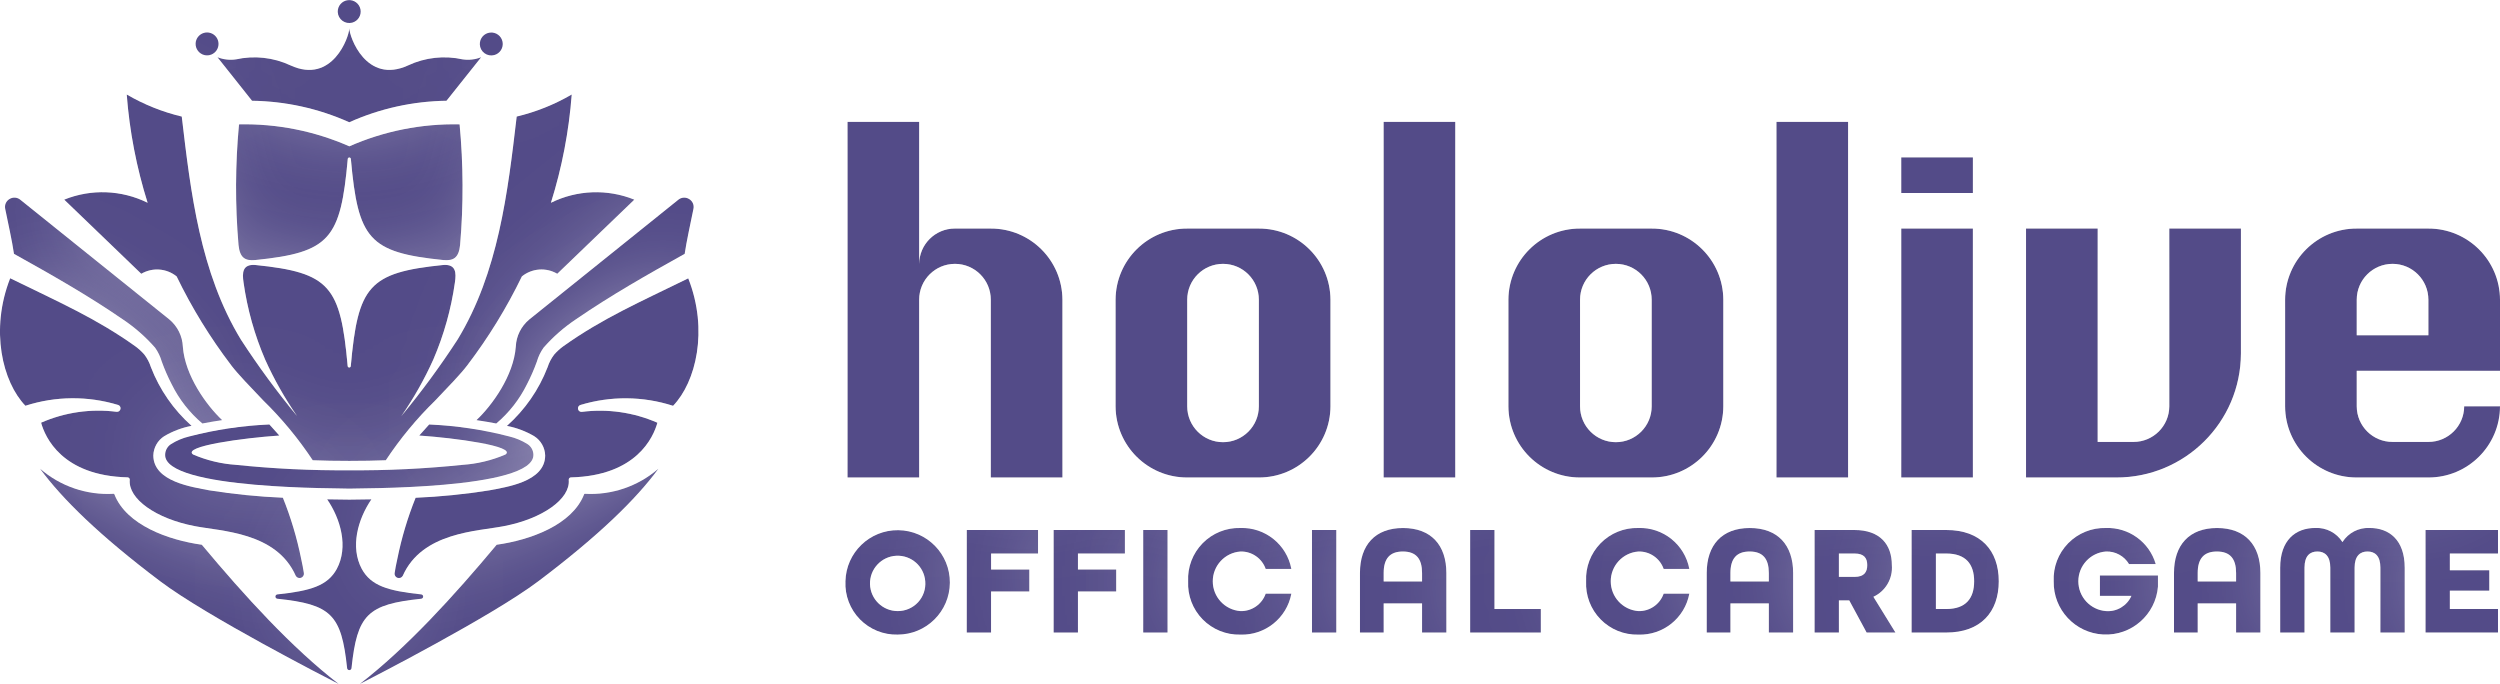
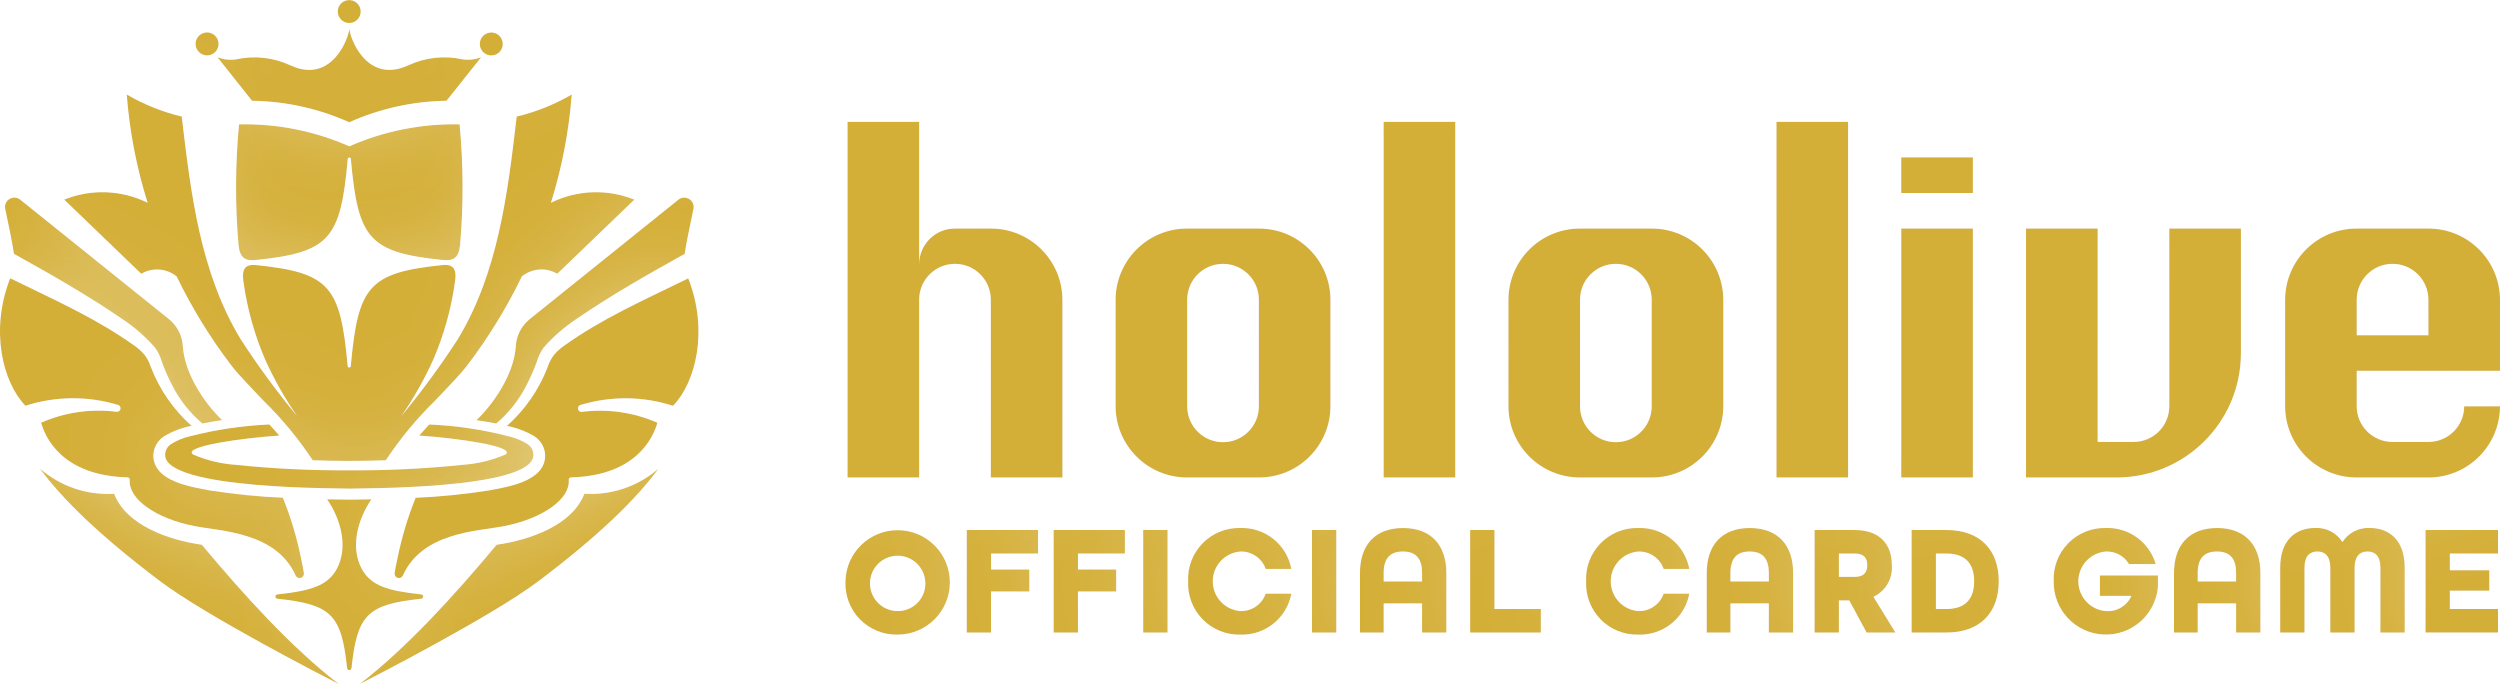
<svg xmlns="http://www.w3.org/2000/svg" width="283.54" height="77.576" viewBox="0 0 283.54 77.576">
  <defs>
    <clipPath id="clip-path">
-       <rect id="長方形_5" data-name="長方形 5" width="283.54" height="77.576" fill="#534b88" />
+       <rect id="長方形_5" data-name="長方形 5" width="283.54" height="77.576" fill="#d4af37" />
    </clipPath>
    <filter id="パス_1" x="-10.448" y="38.165" width="63.864" height="54.411" filterUnits="userSpaceOnUse">
      <feOffset input="SourceAlpha" />
      <feGaussianBlur stdDeviation="5" result="blur" />
      <feFlood flood-color="#fff" flood-opacity="0.502" />
      <feComposite operator="in" in2="blur" />
      <feComposite in="SourceGraphic" />
    </filter>
    <filter id="パス_2" x="11.771" y="-0.897" width="55.69" height="45.404" filterUnits="userSpaceOnUse">
      <feOffset input="SourceAlpha" />
      <feGaussianBlur stdDeviation="5" result="blur-2" />
      <feFlood flood-color="#fff" flood-opacity="0.502" />
      <feComposite operator="in" in2="blur-2" />
      <feComposite in="SourceGraphic" />
    </filter>
    <filter id="パス_3" x="-14.438" y="7.422" width="54.628" height="55.615" filterUnits="userSpaceOnUse">
      <feOffset input="SourceAlpha" />
      <feGaussianBlur stdDeviation="5" result="blur-3" />
      <feFlood flood-color="#fff" flood-opacity="0.502" />
      <feComposite operator="in" in2="blur-3" />
      <feComposite in="SourceGraphic" />
    </filter>
    <filter id="パス_4" x="9.661" y="-11.798" width="59.911" height="40.668" filterUnits="userSpaceOnUse">
      <feOffset input="SourceAlpha" />
      <feGaussianBlur stdDeviation="5" result="blur-4" />
      <feFlood flood-color="#fff" flood-opacity="0.502" />
      <feComposite operator="in" in2="blur-4" />
      <feComposite in="SourceGraphic" />
    </filter>
    <filter id="パス_5" x="7.185" y="-11.319" width="32.626" height="32.609" filterUnits="userSpaceOnUse">
      <feOffset input="SourceAlpha" />
      <feGaussianBlur stdDeviation="5" result="blur-5" />
      <feFlood flood-color="#fff" flood-opacity="0.502" />
      <feComposite operator="in" in2="blur-5" />
      <feComposite in="SourceGraphic" />
    </filter>
    <filter id="パス_6" x="-7.712" y="-4.275" width="94.656" height="71.554" filterUnits="userSpaceOnUse">
      <feOffset input="SourceAlpha" />
      <feGaussianBlur stdDeviation="5" result="blur-6" />
      <feFlood flood-color="#fff" flood-opacity="0.502" />
      <feComposite operator="in" in2="blur-6" />
      <feComposite in="SourceGraphic" />
    </filter>
    <filter id="パス_7" x="-15" y="16.568" width="64.472" height="63.997" filterUnits="userSpaceOnUse">
      <feOffset input="SourceAlpha" />
      <feGaussianBlur stdDeviation="5" result="blur-7" />
      <feFlood flood-color="#fff" flood-opacity="0.502" />
      <feComposite operator="in" in2="blur-7" />
      <feComposite in="SourceGraphic" />
    </filter>
    <filter id="パス_8" x="3.733" y="33.148" width="71.765" height="37.272" filterUnits="userSpaceOnUse">
      <feOffset input="SourceAlpha" />
      <feGaussianBlur stdDeviation="5" result="blur-8" />
      <feFlood flood-color="#fff" flood-opacity="0.502" />
      <feComposite operator="in" in2="blur-8" />
      <feComposite in="SourceGraphic" />
    </filter>
    <filter id="パス_9" x="25.816" y="38.165" width="63.864" height="54.411" filterUnits="userSpaceOnUse">
      <feOffset input="SourceAlpha" />
      <feGaussianBlur stdDeviation="5" result="blur-9" />
      <feFlood flood-color="#fff" flood-opacity="0.502" />
      <feComposite operator="in" in2="blur-9" />
      <feComposite in="SourceGraphic" />
    </filter>
    <filter id="パス_10" x="39.041" y="7.421" width="54.628" height="55.615" filterUnits="userSpaceOnUse">
      <feOffset input="SourceAlpha" />
      <feGaussianBlur stdDeviation="5" result="blur-10" />
      <feFlood flood-color="#fff" flood-opacity="0.502" />
      <feComposite operator="in" in2="blur-10" />
      <feComposite in="SourceGraphic" />
    </filter>
    <filter id="パス_11" x="16.233" y="41.637" width="46.766" height="49.344" filterUnits="userSpaceOnUse">
      <feOffset input="SourceAlpha" />
      <feGaussianBlur stdDeviation="5" result="blur-11" />
      <feFlood flood-color="#fff" flood-opacity="0.502" />
      <feComposite operator="in" in2="blur-11" />
      <feComposite in="SourceGraphic" />
    </filter>
    <filter id="パス_12" x="39.421" y="-11.319" width="32.626" height="32.609" filterUnits="userSpaceOnUse">
      <feOffset input="SourceAlpha" />
      <feGaussianBlur stdDeviation="5" result="blur-12" />
      <feFlood flood-color="#fff" flood-opacity="0.502" />
      <feComposite operator="in" in2="blur-12" />
      <feComposite in="SourceGraphic" />
    </filter>
    <filter id="パス_13" x="29.76" y="16.568" width="64.471" height="63.997" filterUnits="userSpaceOnUse">
      <feOffset input="SourceAlpha" />
      <feGaussianBlur stdDeviation="5" result="blur-13" />
      <feFlood flood-color="#fff" flood-opacity="0.502" />
      <feComposite operator="in" in2="blur-13" />
      <feComposite in="SourceGraphic" />
    </filter>
    <filter id="パス_14" x="23.303" y="-15" width="32.626" height="32.609" filterUnits="userSpaceOnUse">
      <feOffset input="SourceAlpha" />
      <feGaussianBlur stdDeviation="5" result="blur-14" />
      <feFlood flood-color="#fff" flood-opacity="0.502" />
      <feComposite operator="in" in2="blur-14" />
      <feComposite in="SourceGraphic" />
    </filter>
    <filter id="パス_15" x="80.891" y="44.881" width="41.84" height="42.09" filterUnits="userSpaceOnUse">
      <feOffset input="SourceAlpha" />
      <feGaussianBlur stdDeviation="5" result="blur-15" />
      <feFlood flood-color="#fff" flood-opacity="0.502" />
      <feComposite operator="in" in2="blur-15" />
      <feComposite in="SourceGraphic" />
    </filter>
    <filter id="パス_16" x="94.65" y="45.112" width="38.081" height="41.628" filterUnits="userSpaceOnUse">
      <feOffset input="SourceAlpha" />
      <feGaussianBlur stdDeviation="5" result="blur-16" />
      <feFlood flood-color="#fff" flood-opacity="0.502" />
      <feComposite operator="in" in2="blur-16" />
      <feComposite in="SourceGraphic" />
    </filter>
    <filter id="パス_17" x="104.497" y="45.112" width="38.081" height="41.628" filterUnits="userSpaceOnUse">
      <feOffset input="SourceAlpha" />
      <feGaussianBlur stdDeviation="5" result="blur-17" />
      <feFlood flood-color="#fff" flood-opacity="0.502" />
      <feComposite operator="in" in2="blur-17" />
      <feComposite in="SourceGraphic" />
    </filter>
    <filter id="長方形_3" x="114.659" y="45.112" width="32.756" height="41.628" filterUnits="userSpaceOnUse">
      <feOffset input="SourceAlpha" />
      <feGaussianBlur stdDeviation="5" result="blur-18" />
      <feFlood flood-color="#fff" flood-opacity="0.502" />
      <feComposite operator="in" in2="blur-18" />
      <feComposite in="SourceGraphic" />
    </filter>
    <filter id="パス_18" x="119.757" y="44.881" width="41.704" height="42.09" filterUnits="userSpaceOnUse">
      <feOffset input="SourceAlpha" />
      <feGaussianBlur stdDeviation="5" result="blur-19" />
      <feFlood flood-color="#fff" flood-opacity="0.502" />
      <feComposite operator="in" in2="blur-19" />
      <feComposite in="SourceGraphic" />
    </filter>
    <filter id="長方形_4" x="133.797" y="45.112" width="32.756" height="41.628" filterUnits="userSpaceOnUse">
      <feOffset input="SourceAlpha" />
      <feGaussianBlur stdDeviation="5" result="blur-20" />
      <feFlood flood-color="#fff" flood-opacity="0.502" />
      <feComposite operator="in" in2="blur-20" />
      <feComposite in="SourceGraphic" />
    </filter>
    <filter id="パス_19" x="139.241" y="44.881" width="39.799" height="41.858" filterUnits="userSpaceOnUse">
      <feOffset input="SourceAlpha" />
      <feGaussianBlur stdDeviation="5" result="blur-21" />
      <feFlood flood-color="#fff" flood-opacity="0.502" />
      <feComposite operator="in" in2="blur-21" />
      <feComposite in="SourceGraphic" />
    </filter>
    <filter id="パス_20" x="151.745" y="45.112" width="38.013" height="41.628" filterUnits="userSpaceOnUse">
      <feOffset input="SourceAlpha" />
      <feGaussianBlur stdDeviation="5" result="blur-22" />
      <feFlood flood-color="#fff" flood-opacity="0.502" />
      <feComposite operator="in" in2="blur-22" />
      <feComposite in="SourceGraphic" />
    </filter>
    <filter id="パス_21" x="164.894" y="44.881" width="41.704" height="42.09" filterUnits="userSpaceOnUse">
      <feOffset input="SourceAlpha" />
      <feGaussianBlur stdDeviation="5" result="blur-23" />
      <feFlood flood-color="#fff" flood-opacity="0.502" />
      <feComposite operator="in" in2="blur-23" />
      <feComposite in="SourceGraphic" />
    </filter>
    <filter id="パス_22" x="178.572" y="44.881" width="39.8" height="41.858" filterUnits="userSpaceOnUse">
      <feOffset input="SourceAlpha" />
      <feGaussianBlur stdDeviation="5" result="blur-24" />
      <feFlood flood-color="#fff" flood-opacity="0.502" />
      <feComposite operator="in" in2="blur-24" />
      <feComposite in="SourceGraphic" />
    </filter>
    <filter id="パス_23" x="190.803" y="45.112" width="39.17" height="41.628" filterUnits="userSpaceOnUse">
      <feOffset input="SourceAlpha" />
      <feGaussianBlur stdDeviation="5" result="blur-25" />
      <feFlood flood-color="#fff" flood-opacity="0.502" />
      <feComposite operator="in" in2="blur-25" />
      <feComposite in="SourceGraphic" />
    </filter>
    <filter id="パス_24" x="201.81" y="45.112" width="39.884" height="41.628" filterUnits="userSpaceOnUse">
      <feOffset input="SourceAlpha" />
      <feGaussianBlur stdDeviation="5" result="blur-26" />
      <feFlood flood-color="#fff" flood-opacity="0.502" />
      <feComposite operator="in" in2="blur-26" />
      <feComposite in="SourceGraphic" />
    </filter>
    <filter id="パス_25" x="217.92" y="44.881" width="41.823" height="42.09" filterUnits="userSpaceOnUse">
      <feOffset input="SourceAlpha" />
      <feGaussianBlur stdDeviation="5" result="blur-27" />
      <feFlood flood-color="#fff" flood-opacity="0.502" />
      <feComposite operator="in" in2="blur-27" />
      <feComposite in="SourceGraphic" />
    </filter>
    <filter id="パス_26" x="231.563" y="44.881" width="39.799" height="41.858" filterUnits="userSpaceOnUse">
      <feOffset input="SourceAlpha" />
      <feGaussianBlur stdDeviation="5" result="blur-28" />
      <feFlood flood-color="#fff" flood-opacity="0.502" />
      <feComposite operator="in" in2="blur-28" />
      <feComposite in="SourceGraphic" />
    </filter>
    <filter id="パス_27" x="243.607" y="44.881" width="44.12" height="41.859" filterUnits="userSpaceOnUse">
      <feOffset input="SourceAlpha" />
      <feGaussianBlur stdDeviation="5" result="blur-29" />
      <feFlood flood-color="#fff" flood-opacity="0.502" />
      <feComposite operator="in" in2="blur-29" />
      <feComposite in="SourceGraphic" />
    </filter>
    <filter id="パス_28" x="260.092" y="45.112" width="38.217" height="41.628" filterUnits="userSpaceOnUse">
      <feOffset input="SourceAlpha" />
      <feGaussianBlur stdDeviation="5" result="blur-30" />
      <feFlood flood-color="#fff" flood-opacity="0.502" />
      <feComposite operator="in" in2="blur-30" />
      <feComposite in="SourceGraphic" />
    </filter>
    <filter id="パス_29" x="81.122" y="-1.177" width="217.418" height="70.332" filterUnits="userSpaceOnUse">
      <feOffset input="SourceAlpha" />
      <feGaussianBlur stdDeviation="5" result="blur-31" />
      <feFlood flood-color="#fff" flood-opacity="0.502" />
      <feComposite operator="in" in2="blur-31" />
      <feComposite in="SourceGraphic" />
    </filter>
  </defs>
  <g id="ロゴ" transform="translate(-22 -10.24)">
    <g id="グループ_1" data-name="グループ 1" transform="translate(22 10.24)" clip-path="url(#clip-path)">
      <g transform="matrix(1, 0, 0, 1, 0, 0)" filter="url(#パス_1)">
-         <path id="パス_1-2" data-name="パス 1" d="M27.3,114.013c-3.824-.532-8.565-2.248-9.919-5.72a.085.085,0,0,0-.076-.06,11.7,11.7,0,0,1-8.35-2.842c2.53,3.444,6.741,7.574,13.638,12.775,5.256,3.964,18.86,10.939,20.226,11.635C37.514,125.71,32.13,119.8,27.3,114.013" transform="translate(-4.41 -52.23)" fill="#534b88" />
+         <path id="パス_1-2" data-name="パス 1" d="M27.3,114.013c-3.824-.532-8.565-2.248-9.919-5.72a.085.085,0,0,0-.076-.06,11.7,11.7,0,0,1-8.35-2.842c2.53,3.444,6.741,7.574,13.638,12.775,5.256,3.964,18.86,10.939,20.226,11.635C37.514,125.71,32.13,119.8,27.3,114.013" transform="translate(-4.41 -52.23)" fill="#d4af37" />
      </g>
      <g transform="matrix(1, 0, 0, 1, 0, 0)" filter="url(#パス_2)">
-         <path id="パス_2-2" data-name="パス 2" d="M53.029,27.956a76.057,76.057,0,0,0-.056,13.681c.15,1.467.753,1.811,1.9,1.706,8.474-.859,9.671-2.395,10.49-11.467a.175.175,0,0,1,.349,0c.818,9.073,2.015,10.609,10.489,11.467,1.145.1,1.748-.239,1.9-1.706a76.01,76.01,0,0,0-.056-13.681,29.441,29.441,0,0,0-12.506,2.488,29.44,29.44,0,0,0-12.506-2.488" transform="translate(-25.92 -13.85)" fill="#534b88" />
+         <path id="パス_2-2" data-name="パス 2" d="M53.029,27.956a76.057,76.057,0,0,0-.056,13.681c.15,1.467.753,1.811,1.9,1.706,8.474-.859,9.671-2.395,10.49-11.467a.175.175,0,0,1,.349,0c.818,9.073,2.015,10.609,10.489,11.467,1.145.1,1.748-.239,1.9-1.706a76.01,76.01,0,0,0-.056-13.681,29.441,29.441,0,0,0-12.506,2.488,29.44,29.44,0,0,0-12.506-2.488" transform="translate(-25.92 -13.85)" fill="#d4af37" />
      </g>
      <g transform="matrix(1, 0, 0, 1, 0, 0)" filter="url(#パス_3)">
-         <path id="パス_3-2" data-name="パス 3" d="M2.124,50.818c4.3,2.4,8.335,4.684,12.349,7.437a18.608,18.608,0,0,1,3.658,3.21,5.206,5.206,0,0,1,.758,1.58,21.247,21.247,0,0,0,1.125,2.569,13.774,13.774,0,0,0,3.479,4.446c.686-.137,1.513-.274,2.242-.381-1.771-1.664-4.212-5.032-4.458-8.323a4.255,4.255,0,0,0-1.538-3.1L2.847,44.687A1.052,1.052,0,0,0,1.623,44.6a1.036,1.036,0,0,0-.492,1.116c.329,1.607.8,3.729.994,5.1" transform="translate(-0.54 -22.03)" fill="#534b88" />
+         <path id="パス_3-2" data-name="パス 3" d="M2.124,50.818c4.3,2.4,8.335,4.684,12.349,7.437a18.608,18.608,0,0,1,3.658,3.21,5.206,5.206,0,0,1,.758,1.58,21.247,21.247,0,0,0,1.125,2.569,13.774,13.774,0,0,0,3.479,4.446c.686-.137,1.513-.274,2.242-.381-1.771-1.664-4.212-5.032-4.458-8.323a4.255,4.255,0,0,0-1.538-3.1L2.847,44.687A1.052,1.052,0,0,0,1.623,44.6a1.036,1.036,0,0,0-.492,1.116c.329,1.607.8,3.729.994,5.1" transform="translate(-0.54 -22.03)" fill="#d4af37" />
      </g>
      <g transform="matrix(1, 0, 0, 1, 0, 0)" filter="url(#パス_4)">
-         <path id="パス_4-2" data-name="パス 4" d="M52.464,14.577a27.872,27.872,0,0,1,11.028,2.439,27.872,27.872,0,0,1,11.028-2.439l3.928-4.935a4.045,4.045,0,0,1-2.1.242,9.658,9.658,0,0,0-6.184.684c-4.743,2.178-6.667-3.25-6.667-4.219,0,.97-1.925,6.4-6.667,4.219a9.659,9.659,0,0,0-6.184-.684,4.044,4.044,0,0,1-2.1-.242Z" transform="translate(-23.88 -3.15)" fill="#534b88" />
+         <path id="パス_4-2" data-name="パス 4" d="M52.464,14.577a27.872,27.872,0,0,1,11.028,2.439,27.872,27.872,0,0,1,11.028-2.439l3.928-4.935a4.045,4.045,0,0,1-2.1.242,9.658,9.658,0,0,0-6.184.684c-4.743,2.178-6.667-3.25-6.667-4.219,0,.97-1.925,6.4-6.667,4.219a9.659,9.659,0,0,0-6.184-.684,4.044,4.044,0,0,1-2.1-.242Z" transform="translate(-23.88 -3.15)" fill="#d4af37" />
      </g>
      <g transform="matrix(1, 0, 0, 1, 0, 0)" filter="url(#パス_5)">
-         <path id="パス_5-2" data-name="パス 5" d="M44.654,9.864a1.3,1.3,0,1,0-.989-1.315,1.311,1.311,0,0,0,.989,1.315" transform="translate(-21.48 -3.62)" fill="#534b88" />
+         <path id="パス_5-2" data-name="パス 5" d="M44.654,9.864a1.3,1.3,0,1,0-.989-1.315,1.311,1.311,0,0,0,.989,1.315" transform="translate(-21.48 -3.62)" fill="#d4af37" />
      </g>
      <g transform="matrix(1, 0, 0, 1, 0, 0)" filter="url(#パス_6)">
-         <path id="パス_6-2" data-name="パス 6" d="M27.094,41.89a59.186,59.186,0,0,0,6.206,10.1c.766,1.008,2.158,2.435,3.613,3.965a41.532,41.532,0,0,1,5.615,6.785c2.4.1,5.888.1,8.289,0a41.5,41.5,0,0,1,5.614-6.785c1.454-1.53,2.847-2.957,3.613-3.965a59.25,59.25,0,0,0,6.206-10.1,3.534,3.534,0,0,1,4.013-.3L79,33.184a11.575,11.575,0,0,0-9.455.352A54.716,54.716,0,0,0,71.9,21.261a23.017,23.017,0,0,1-6.238,2.5c-1.019,8.652-2.086,17.707-6.712,25.3a94.36,94.36,0,0,1-6.367,8.666,40.727,40.727,0,0,0,3.624-6.412,34.2,34.2,0,0,0,2.446-8.734c.163-1.089.143-2.1-1.329-1.987-8.467.859-9.663,2.4-10.481,11.467a.176.176,0,0,1-.35,0c-.818-9.07-2.015-10.608-10.482-11.467-1.472-.112-1.491.9-1.328,1.987a34.237,34.237,0,0,0,2.445,8.734,40.727,40.727,0,0,0,3.624,6.412,94.351,94.351,0,0,1-6.366-8.666c-4.627-7.6-5.694-16.653-6.713-25.3a23.02,23.02,0,0,1-6.238-2.5A54.755,54.755,0,0,0,23.8,33.535a11.574,11.574,0,0,0-9.454-.352l8.736,8.409a3.535,3.535,0,0,1,4.014.3" transform="translate(-7.06 -10.54)" fill="#534b88" />
+         <path id="パス_6-2" data-name="パス 6" d="M27.094,41.89a59.186,59.186,0,0,0,6.206,10.1c.766,1.008,2.158,2.435,3.613,3.965a41.532,41.532,0,0,1,5.615,6.785c2.4.1,5.888.1,8.289,0a41.5,41.5,0,0,1,5.614-6.785c1.454-1.53,2.847-2.957,3.613-3.965a59.25,59.25,0,0,0,6.206-10.1,3.534,3.534,0,0,1,4.013-.3L79,33.184a11.575,11.575,0,0,0-9.455.352A54.716,54.716,0,0,0,71.9,21.261a23.017,23.017,0,0,1-6.238,2.5c-1.019,8.652-2.086,17.707-6.712,25.3a94.36,94.36,0,0,1-6.367,8.666,40.727,40.727,0,0,0,3.624-6.412,34.2,34.2,0,0,0,2.446-8.734c.163-1.089.143-2.1-1.329-1.987-8.467.859-9.663,2.4-10.481,11.467a.176.176,0,0,1-.35,0c-.818-9.07-2.015-10.608-10.482-11.467-1.472-.112-1.491.9-1.328,1.987a34.237,34.237,0,0,0,2.445,8.734,40.727,40.727,0,0,0,3.624,6.412,94.351,94.351,0,0,1-6.366-8.666c-4.627-7.6-5.694-16.653-6.713-25.3a23.02,23.02,0,0,1-6.238-2.5A54.755,54.755,0,0,0,23.8,33.535a11.574,11.574,0,0,0-9.454-.352l8.736,8.409a3.535,3.535,0,0,1,4.014.3" transform="translate(-7.06 -10.54)" fill="#d4af37" />
      </g>
      <g transform="matrix(1, 0, 0, 1, 0, 0)" filter="url(#パス_7)">
-         <path id="パス_7-2" data-name="パス 7" d="M13.4,76.938a.4.4,0,0,1-.152.778A16.2,16.2,0,0,0,4.661,78.95c.456,1.643,2.37,6.014,9.808,6.2a.256.256,0,0,1,.248.277c-.2,2.153,2.967,4.411,7.365,5.252,2.979.589,9.266.659,11.467,5.642a.492.492,0,0,0,.916-.3c-.072-.47-.173-1.019-.312-1.637h0a39.263,39.263,0,0,0-2.07-6.923,73.569,73.569,0,0,1-8.333-.837c-1.907-.379-6.342-.958-6.36-3.954a2.68,2.68,0,0,1,1.237-2.19,9.712,9.712,0,0,1,3.1-1.173,17.217,17.217,0,0,1-4.613-6.657,4.667,4.667,0,0,0-.757-1.443,6.307,6.307,0,0,0-1.013-.924c-4.443-3.171-8.681-5.016-14.189-7.712C-1.153,68.452.291,74.338,2.882,77.029a17.6,17.6,0,0,1,10.513-.09" transform="translate(0 -31.01)" fill="#534b88" />
+         <path id="パス_7-2" data-name="パス 7" d="M13.4,76.938a.4.4,0,0,1-.152.778A16.2,16.2,0,0,0,4.661,78.95c.456,1.643,2.37,6.014,9.808,6.2a.256.256,0,0,1,.248.277c-.2,2.153,2.967,4.411,7.365,5.252,2.979.589,9.266.659,11.467,5.642a.492.492,0,0,0,.916-.3c-.072-.47-.173-1.019-.312-1.637h0a39.263,39.263,0,0,0-2.07-6.923,73.569,73.569,0,0,1-8.333-.837c-1.907-.379-6.342-.958-6.36-3.954a2.68,2.68,0,0,1,1.237-2.19,9.712,9.712,0,0,1,3.1-1.173,17.217,17.217,0,0,1-4.613-6.657,4.667,4.667,0,0,0-.757-1.443,6.307,6.307,0,0,0-1.013-.924c-4.443-3.171-8.681-5.016-14.189-7.712C-1.153,68.452.291,74.338,2.882,77.029a17.6,17.6,0,0,1,10.513-.09" transform="translate(0 -31.01)" fill="#d4af37" />
      </g>
      <g transform="matrix(1, 0, 0, 1, 0, 0)" filter="url(#パス_8)">
-         <path id="パス_8-2" data-name="パス 8" d="M49.813,96.694c-.361-.414-.736-.831-1.12-1.25A43.548,43.548,0,0,0,39.611,96.8a6.837,6.837,0,0,0-2.09.88,1.458,1.458,0,0,0-.649,1.169c-.192,4.046,20.365,3.8,20.881,3.869.516-.064,21.073.177,20.881-3.869a1.457,1.457,0,0,0-.649-1.169,6.845,6.845,0,0,0-2.09-.88,43.543,43.543,0,0,0-9.082-1.354c-.385.418-.76.836-1.121,1.25,4.033.271,11.066,1.215,9.779,2.152a14.816,14.816,0,0,1-4.88,1.175,116.737,116.737,0,0,1-12.838.618,116.724,116.724,0,0,1-12.838-.618,14.812,14.812,0,0,1-4.88-1.175c-1.287-.937,5.745-1.881,9.778-2.152" transform="translate(-18.14 -47.3)" fill="#534b88" />
+         <path id="パス_8-2" data-name="パス 8" d="M49.813,96.694c-.361-.414-.736-.831-1.12-1.25A43.548,43.548,0,0,0,39.611,96.8a6.837,6.837,0,0,0-2.09.88,1.458,1.458,0,0,0-.649,1.169c-.192,4.046,20.365,3.8,20.881,3.869.516-.064,21.073.177,20.881-3.869a1.457,1.457,0,0,0-.649-1.169,6.845,6.845,0,0,0-2.09-.88,43.543,43.543,0,0,0-9.082-1.354c-.385.418-.76.836-1.121,1.25,4.033.271,11.066,1.215,9.779,2.152a14.816,14.816,0,0,1-4.88,1.175,116.737,116.737,0,0,1-12.838.618,116.724,116.724,0,0,1-12.838-.618,14.812,14.812,0,0,1-4.88-1.175c-1.287-.937,5.745-1.881,9.778-2.152" transform="translate(-18.14 -47.3)" fill="#d4af37" />
      </g>
      <g transform="matrix(1, 0, 0, 1, 0, 0)" filter="url(#パス_9)">
-         <path id="パス_9-2" data-name="パス 9" d="M105.769,108.292c-1.353,3.472-6.1,5.188-9.919,5.72-4.826,5.782-10.21,11.7-15.519,15.789,1.366-.7,14.969-7.672,20.226-11.635,6.9-5.2,11.108-9.331,13.638-12.776a11.706,11.706,0,0,1-8.35,2.843.085.085,0,0,0-.076.06" transform="translate(-39.52 -52.23)" fill="#534b88" />
+         <path id="パス_9-2" data-name="パス 9" d="M105.769,108.292c-1.353,3.472-6.1,5.188-9.919,5.72-4.826,5.782-10.21,11.7-15.519,15.789,1.366-.7,14.969-7.672,20.226-11.635,6.9-5.2,11.108-9.331,13.638-12.776a11.706,11.706,0,0,1-8.35,2.843.085.085,0,0,0-.076.06" transform="translate(-39.52 -52.23)" fill="#d4af37" />
      </g>
      <g transform="matrix(1, 0, 0, 1, 0, 0)" filter="url(#パス_10)">
-         <path id="パス_10-2" data-name="パス 10" d="M110.82,61.357c-.246,3.29-2.688,6.658-4.458,8.323.729.107,1.555.245,2.241.381a13.782,13.782,0,0,0,3.48-4.446,21.28,21.28,0,0,0,1.125-2.569,5.194,5.194,0,0,1,.758-1.58,18.579,18.579,0,0,1,3.658-3.21c4.013-2.753,8.047-5.039,12.349-7.437.2-1.369.665-3.491.994-5.1a1.036,1.036,0,0,0-.493-1.116,1.052,1.052,0,0,0-1.224.083L112.357,58.258a4.256,4.256,0,0,0-1.537,3.1" transform="translate(-52.32 -22.03)" fill="#534b88" />
+         <path id="パス_10-2" data-name="パス 10" d="M110.82,61.357c-.246,3.29-2.688,6.658-4.458,8.323.729.107,1.555.245,2.241.381a13.782,13.782,0,0,0,3.48-4.446,21.28,21.28,0,0,0,1.125-2.569,5.194,5.194,0,0,1,.758-1.58,18.579,18.579,0,0,1,3.658-3.21c4.013-2.753,8.047-5.039,12.349-7.437.2-1.369.665-3.491.994-5.1a1.036,1.036,0,0,0-.493-1.116,1.052,1.052,0,0,0-1.224.083L112.357,58.258a4.256,4.256,0,0,0-1.537,3.1" transform="translate(-52.32 -22.03)" fill="#d4af37" />
      </g>
      <g transform="matrix(1, 0, 0, 1, 0, 0)" filter="url(#パス_11)">
-         <path id="パス_11-2" data-name="パス 11" d="M78.014,123.546a.247.247,0,0,0,0-.491c-3.82-.4-5.7-1-6.738-2.881-1.351-2.508-.436-5.675,1.084-7.9-3.511.047-1.5.047-5.01,0,1.52,2.225,2.434,5.392,1.084,7.9-1.035,1.879-2.918,2.481-6.738,2.881a.247.247,0,0,0,0,.491c6.1.64,7.267,1.794,7.911,7.848a.249.249,0,0,0,.5,0c.645-6.054,1.81-7.208,7.912-7.848" transform="translate(-30.24 -55.64)" fill="#534b88" />
+         <path id="パス_11-2" data-name="パス 11" d="M78.014,123.546a.247.247,0,0,0,0-.491c-3.82-.4-5.7-1-6.738-2.881-1.351-2.508-.436-5.675,1.084-7.9-3.511.047-1.5.047-5.01,0,1.52,2.225,2.434,5.392,1.084,7.9-1.035,1.879-2.918,2.481-6.738,2.881a.247.247,0,0,0,0,.491c6.1.64,7.267,1.794,7.911,7.848a.249.249,0,0,0,.5,0c.645-6.054,1.81-7.208,7.912-7.848" transform="translate(-30.24 -55.64)" fill="#d4af37" />
      </g>
      <g transform="matrix(1, 0, 0, 1, 0, 0)" filter="url(#パス_12)">
-         <path id="パス_12-2" data-name="パス 12" d="M108.745,9.864a1.3,1.3,0,1,0-1.635-1.212,1.3,1.3,0,0,0,1.635,1.212" transform="translate(-52.69 -3.62)" fill="#534b88" />
+         <path id="パス_12-2" data-name="パス 12" d="M108.745,9.864a1.3,1.3,0,1,0-1.635-1.212,1.3,1.3,0,0,0,1.635,1.212" transform="translate(-52.69 -3.62)" fill="#d4af37" />
      </g>
      <g transform="matrix(1, 0, 0, 1, 0, 0)" filter="url(#パス_13)">
-         <path id="パス_13-2" data-name="パス 13" d="M121.406,62.577c-5.508,2.7-9.745,4.542-14.189,7.712a6.309,6.309,0,0,0-1.013.924,4.661,4.661,0,0,0-.757,1.443,17.221,17.221,0,0,1-4.613,6.657,9.71,9.71,0,0,1,3.1,1.172,2.682,2.682,0,0,1,1.237,2.191c-.017,3-4.453,3.575-6.36,3.953a73.45,73.45,0,0,1-8.333.837,39.26,39.26,0,0,0-2.07,6.923h0c-.14.619-.241,1.167-.312,1.637a.492.492,0,0,0,.915.3c2.2-4.983,8.488-5.052,11.467-5.641,4.4-.841,7.57-3.1,7.365-5.253a.256.256,0,0,1,.248-.277c7.438-.189,9.352-4.559,9.808-6.2a16.2,16.2,0,0,0-8.583-1.232.4.4,0,0,1-.152-.779,17.6,17.6,0,0,1,10.513.091c2.591-2.691,4.036-8.577,1.722-14.452" transform="translate(-43.34 -31.01)" fill="#534b88" />
+         <path id="パス_13-2" data-name="パス 13" d="M121.406,62.577c-5.508,2.7-9.745,4.542-14.189,7.712a6.309,6.309,0,0,0-1.013.924,4.661,4.661,0,0,0-.757,1.443,17.221,17.221,0,0,1-4.613,6.657,9.71,9.71,0,0,1,3.1,1.172,2.682,2.682,0,0,1,1.237,2.191c-.017,3-4.453,3.575-6.36,3.953a73.45,73.45,0,0,1-8.333.837,39.26,39.26,0,0,0-2.07,6.923h0c-.14.619-.241,1.167-.312,1.637a.492.492,0,0,0,.915.3c2.2-4.983,8.488-5.052,11.467-5.641,4.4-.841,7.57-3.1,7.365-5.253a.256.256,0,0,1,.248-.277c7.438-.189,9.352-4.559,9.808-6.2a16.2,16.2,0,0,0-8.583-1.232.4.4,0,0,1-.152-.779,17.6,17.6,0,0,1,10.513.091c2.591-2.691,4.036-8.577,1.722-14.452" transform="translate(-43.34 -31.01)" fill="#d4af37" />
      </g>
      <g transform="matrix(1, 0, 0, 1, 0, 0)" filter="url(#パス_14)">
-         <path id="パス_14-2" data-name="パス 14" d="M77.022,2.568a1.3,1.3,0,1,0-1.635-1.212,1.305,1.305,0,0,0,1.635,1.212" transform="translate(-37.08 0)" fill="#534b88" />
+         <path id="パス_14-2" data-name="パス 14" d="M77.022,2.568a1.3,1.3,0,1,0-1.635-1.212,1.305,1.305,0,0,0,1.635,1.212" transform="translate(-37.08 0)" fill="#d4af37" />
      </g>
      <g transform="matrix(1, 0, 0, 1, 0, 0)" filter="url(#パス_15)">
-         <path id="パス_15-2" data-name="パス 15" d="M188.729,124.748a5.921,5.921,0,1,1,5.92,6.045,5.774,5.774,0,0,1-5.92-6.045m9.05,0a3.139,3.139,0,1,0-3.13,3.378,3.112,3.112,0,0,0,3.13-3.378" transform="translate(-92.84 -58.82)" fill="#534b88" />
+         <path id="パス_15-2" data-name="パス 15" d="M188.729,124.748a5.921,5.921,0,1,1,5.92,6.045,5.774,5.774,0,0,1-5.92-6.045m9.05,0a3.139,3.139,0,1,0-3.13,3.378,3.112,3.112,0,0,0,3.13-3.378" transform="translate(-92.84 -58.82)" fill="#d4af37" />
      </g>
      <g transform="matrix(1, 0, 0, 1, 0, 0)" filter="url(#パス_16)">
-         <path id="パス_16-2" data-name="パス 16" d="M215.809,119.161h8.081v2.667h-5.325v1.814H222.9v2.489h-4.338v4.658h-2.756Z" transform="translate(-106.16 -59.05)" fill="#534b88" />
+         <path id="パス_16-2" data-name="パス 16" d="M215.809,119.161h8.081v2.667h-5.325v1.814H222.9v2.489h-4.338v4.658h-2.756Z" transform="translate(-106.16 -59.05)" fill="#d4af37" />
      </g>
      <g transform="matrix(1, 0, 0, 1, 0, 0)" filter="url(#パス_17)">
-         <path id="パス_17-2" data-name="パス 17" d="M235.19,119.161h8.081v2.667h-5.325v1.814h4.338v2.489h-4.338v4.658H235.19Z" transform="translate(-115.69 -59.05)" fill="#534b88" />
+         <path id="パス_17-2" data-name="パス 17" d="M235.19,119.161h8.081v2.667h-5.325v1.814h4.338v2.489h-4.338v4.658H235.19Z" transform="translate(-115.69 -59.05)" fill="#d4af37" />
      </g>
      <g transform="matrix(1, 0, 0, 1, 0, 0)" filter="url(#長方形_3)">
-         <rect id="長方形_3-2" data-name="長方形 3" width="2.756" height="11.628" transform="translate(129.66 60.11)" fill="#534b88" />
+         <rect id="長方形_3-2" data-name="長方形 3" width="2.756" height="11.628" transform="translate(129.66 60.11)" fill="#d4af37" />
      </g>
      <g transform="matrix(1, 0, 0, 1, 0, 0)" filter="url(#パス_18)">
-         <path id="パス_18-2" data-name="パス 18" d="M265.224,124.748a5.775,5.775,0,0,1,5.92-6.045,5.692,5.692,0,0,1,5.784,4.641H274.02a2.949,2.949,0,0,0-2.875-1.973,3.388,3.388,0,0,0,0,6.756,2.949,2.949,0,0,0,2.875-1.973h2.909a5.692,5.692,0,0,1-5.784,4.641,5.775,5.775,0,0,1-5.92-6.045" transform="translate(-130.47 -58.82)" fill="#534b88" />
+         <path id="パス_18-2" data-name="パス 18" d="M265.224,124.748a5.775,5.775,0,0,1,5.92-6.045,5.692,5.692,0,0,1,5.784,4.641H274.02a2.949,2.949,0,0,0-2.875-1.973,3.388,3.388,0,0,0,0,6.756,2.949,2.949,0,0,0,2.875-1.973h2.909a5.692,5.692,0,0,1-5.784,4.641,5.775,5.775,0,0,1-5.92-6.045" transform="translate(-130.47 -58.82)" fill="#d4af37" />
      </g>
      <g transform="matrix(1, 0, 0, 1, 0, 0)" filter="url(#長方形_4)">
-         <rect id="長方形_4-2" data-name="長方形 4" width="2.756" height="11.628" transform="translate(148.8 60.11)" fill="#534b88" />
+         <rect id="長方形_4-2" data-name="長方形 4" width="2.756" height="11.628" transform="translate(148.8 60.11)" fill="#d4af37" />
      </g>
      <g transform="matrix(1, 0, 0, 1, 0, 0)" filter="url(#パス_19)">
-         <path id="パス_19-2" data-name="パス 19" d="M303.571,123.806c0-3.165,1.718-5.1,4.883-5.1,3.181,0,4.916,1.938,4.916,5.1v6.756h-2.756v-3.307h-4.355v3.307h-2.688Zm7.043.96v-.96c0-1.6-.664-2.436-2.178-2.436-1.5,0-2.177.836-2.177,2.436v.96Z" transform="translate(-149.33 -58.82)" fill="#534b88" />
+         <path id="パス_19-2" data-name="パス 19" d="M303.571,123.806c0-3.165,1.718-5.1,4.883-5.1,3.181,0,4.916,1.938,4.916,5.1v6.756h-2.756v-3.307h-4.355v3.307h-2.688Zm7.043.96v-.96c0-1.6-.664-2.436-2.178-2.436-1.5,0-2.177.836-2.177,2.436v.96Z" transform="translate(-149.33 -58.82)" fill="#d4af37" />
      </g>
      <g transform="matrix(1, 0, 0, 1, 0, 0)" filter="url(#パス_20)">
-         <path id="パス_20-2" data-name="パス 20" d="M328.18,119.161h2.756v8.961h5.257v2.667H328.18Z" transform="translate(-161.44 -59.05)" fill="#534b88" />
+         <path id="パス_20-2" data-name="パス 20" d="M328.18,119.161h2.756v8.961h5.257v2.667H328.18Z" transform="translate(-161.44 -59.05)" fill="#d4af37" />
      </g>
      <g transform="matrix(1, 0, 0, 1, 0, 0)" filter="url(#パス_21)">
-         <path id="パス_21-2" data-name="パス 21" d="M354.061,124.748a5.775,5.775,0,0,1,5.92-6.045,5.692,5.692,0,0,1,5.784,4.641h-2.909a2.947,2.947,0,0,0-2.875-1.973,3.388,3.388,0,0,0,0,6.756,2.947,2.947,0,0,0,2.875-1.973h2.909a5.692,5.692,0,0,1-5.784,4.641,5.775,5.775,0,0,1-5.92-6.045" transform="translate(-174.17 -58.82)" fill="#534b88" />
+         <path id="パス_21-2" data-name="パス 21" d="M354.061,124.748a5.775,5.775,0,0,1,5.92-6.045,5.692,5.692,0,0,1,5.784,4.641h-2.909a2.947,2.947,0,0,0-2.875-1.973,3.388,3.388,0,0,0,0,6.756,2.947,2.947,0,0,0,2.875-1.973h2.909a5.692,5.692,0,0,1-5.784,4.641,5.775,5.775,0,0,1-5.92-6.045" transform="translate(-174.17 -58.82)" fill="#d4af37" />
      </g>
      <g transform="matrix(1, 0, 0, 1, 0, 0)" filter="url(#パス_22)">
-         <path id="パス_22-2" data-name="パス 22" d="M380.98,123.806c0-3.165,1.718-5.1,4.883-5.1,3.182,0,4.917,1.938,4.917,5.1v6.756h-2.756v-3.307h-4.355v3.307H380.98Zm7.043.96v-.96c0-1.6-.664-2.436-2.178-2.436-1.5,0-2.177.836-2.177,2.436v.96Z" transform="translate(-187.41 -58.82)" fill="#534b88" />
+         <path id="パス_22-2" data-name="パス 22" d="M380.98,123.806c0-3.165,1.718-5.1,4.883-5.1,3.182,0,4.917,1.938,4.917,5.1v6.756h-2.756v-3.307h-4.355v3.307H380.98Zm7.043.96v-.96c0-1.6-.664-2.436-2.178-2.436-1.5,0-2.177.836-2.177,2.436v.96Z" transform="translate(-187.41 -58.82)" fill="#d4af37" />
      </g>
      <g transform="matrix(1, 0, 0, 1, 0, 0)" filter="url(#パス_23)">
-         <path id="パス_23-2" data-name="パス 23" d="M405.054,119.161h4.508c2.943,0,4.253,1.671,4.253,3.983a3.625,3.625,0,0,1-2.093,3.591l2.5,4.054h-3.266l-1.973-3.645H407.81v3.645h-2.756Zm4.542,5.316c1.106,0,1.429-.569,1.429-1.333s-.323-1.316-1.429-1.316H407.81v2.649Z" transform="translate(-199.25 -59.05)" fill="#534b88" />
+         <path id="パス_23-2" data-name="パス 23" d="M405.054,119.161h4.508c2.943,0,4.253,1.671,4.253,3.983a3.625,3.625,0,0,1-2.093,3.591l2.5,4.054h-3.266l-1.973-3.645H407.81v3.645h-2.756Zm4.542,5.316c1.106,0,1.429-.569,1.429-1.333s-.323-1.316-1.429-1.316H407.81v2.649Z" transform="translate(-199.25 -59.05)" fill="#d4af37" />
      </g>
      <g transform="matrix(1, 0, 0, 1, 0, 0)" filter="url(#パス_24)">
-         <path id="パス_24-2" data-name="パス 24" d="M426.717,119.161h3.929c3.913,0,5.954,2.329,5.954,5.814s-2.041,5.814-5.954,5.814h-3.929Zm3.929,8.961c2.229,0,3.164-1.209,3.164-3.147s-.936-3.147-3.164-3.147h-1.174v6.294Z" transform="translate(-209.91 -59.05)" fill="#534b88" />
+         <path id="パス_24-2" data-name="パス 24" d="M426.717,119.161h3.929c3.913,0,5.954,2.329,5.954,5.814s-2.041,5.814-5.954,5.814h-3.929Zm3.929,8.961c2.229,0,3.164-1.209,3.164-3.147s-.936-3.147-3.164-3.147h-1.174v6.294Z" transform="translate(-209.91 -59.05)" fill="#d4af37" />
      </g>
      <g transform="matrix(1, 0, 0, 1, 0, 0)" filter="url(#パス_25)">
-         <path id="パス_25-2" data-name="パス 25" d="M458.424,124.748a5.775,5.775,0,0,1,5.92-6.045,5.684,5.684,0,0,1,5.648,4.089h-3.028a2.92,2.92,0,0,0-2.62-1.422,3.388,3.388,0,0,0,0,6.756,2.907,2.907,0,0,0,2.892-1.724h-3.573V124.09h6.584v1.262a5.922,5.922,0,0,1-11.823-.6" transform="translate(-225.5 -58.82)" fill="#534b88" />
+         <path id="パス_25-2" data-name="パス 25" d="M458.424,124.748a5.775,5.775,0,0,1,5.92-6.045,5.684,5.684,0,0,1,5.648,4.089h-3.028a2.92,2.92,0,0,0-2.62-1.422,3.388,3.388,0,0,0,0,6.756,2.907,2.907,0,0,0,2.892-1.724h-3.573V124.09h6.584v1.262a5.922,5.922,0,0,1-11.823-.6" transform="translate(-225.5 -58.82)" fill="#d4af37" />
      </g>
      <g transform="matrix(1, 0, 0, 1, 0, 0)" filter="url(#パス_26)">
-         <path id="パス_26-2" data-name="パス 26" d="M485.276,123.806c0-3.165,1.718-5.1,4.883-5.1,3.181,0,4.916,1.938,4.916,5.1v6.756h-2.756v-3.307h-4.355v3.307h-2.688Zm7.043.96v-.96c0-1.6-.664-2.436-2.178-2.436-1.5,0-2.177.836-2.177,2.436v.96Z" transform="translate(-238.71 -58.82)" fill="#534b88" />
+         <path id="パス_26-2" data-name="パス 26" d="M485.276,123.806c0-3.165,1.718-5.1,4.883-5.1,3.181,0,4.916,1.938,4.916,5.1v6.756h-2.756v-3.307h-4.355v3.307h-2.688Zm7.043.96v-.96c0-1.6-.664-2.436-2.178-2.436-1.5,0-2.177.836-2.177,2.436v.96Z" transform="translate(-238.71 -58.82)" fill="#d4af37" />
      </g>
      <g transform="matrix(1, 0, 0, 1, 0, 0)" filter="url(#パス_27)">
-         <path id="パス_27-2" data-name="パス 27" d="M508.981,123.2c0-3.112,1.735-4.5,3.981-4.5a3.457,3.457,0,0,1,3.079,1.6,3.457,3.457,0,0,1,3.079-1.6c2.246,0,3.981,1.387,3.981,4.5v7.361h-2.756V123.2c0-1.351-.63-1.831-1.463-1.831-.816,0-1.463.48-1.463,1.831v7.361h-2.756V123.2c0-1.351-.646-1.831-1.463-1.831-.834,0-1.463.48-1.463,1.831v7.361h-2.756Z" transform="translate(-250.37 -58.82)" fill="#534b88" />
+         <path id="パス_27-2" data-name="パス 27" d="M508.981,123.2c0-3.112,1.735-4.5,3.981-4.5a3.457,3.457,0,0,1,3.079,1.6,3.457,3.457,0,0,1,3.079-1.6c2.246,0,3.981,1.387,3.981,4.5v7.361h-2.756V123.2c0-1.351-.63-1.831-1.463-1.831-.816,0-1.463.48-1.463,1.831v7.361h-2.756V123.2c0-1.351-.646-1.831-1.463-1.831-.834,0-1.463.48-1.463,1.831v7.361h-2.756Z" transform="translate(-250.37 -58.82)" fill="#d4af37" />
      </g>
      <g transform="matrix(1, 0, 0, 1, 0, 0)" filter="url(#パス_28)">
-         <path id="パス_28-2" data-name="パス 28" d="M541.425,119.161h8.217v2.667h-5.461v1.9h4.474v2.311h-4.474v2.08h5.461v2.667h-8.217Z" transform="translate(-266.33 -59.05)" fill="#534b88" />
+         <path id="パス_28-2" data-name="パス 28" d="M541.425,119.161h8.217v2.667h-5.461v1.9h4.474v2.311h-4.474v2.08h5.461v2.667h-8.217Z" transform="translate(-266.33 -59.05)" fill="#d4af37" />
      </g>
      <g transform="matrix(1, 0, 0, 1, 0, 0)" filter="url(#パス_29)">
-         <path id="パス_29-2" data-name="パス 29" d="M258.11,67.734h-8.124V27.4h8.124ZM302.664,27.4H294.54V67.734h8.124Zm14.152,12.1h-8.124V67.734h8.124Zm0-8.067h-8.124v4.033h8.124ZM243.957,47.568v12.1a8.1,8.1,0,0,1-8.124,8.066h-8.124a8.1,8.1,0,0,1-8.125-8.066v-12.1a8.1,8.1,0,0,1,8.125-8.066h8.124a8.1,8.1,0,0,1,8.124,8.066m-8.124,0a4.062,4.062,0,0,0-8.124,0v12.1a4.062,4.062,0,0,0,8.124,0Zm52.678,0v12.1a8.1,8.1,0,0,1-8.124,8.066h-8.124a8.1,8.1,0,0,1-8.125-8.066v-12.1a8.1,8.1,0,0,1,8.125-8.066h8.124a8.1,8.1,0,0,1,8.124,8.066m-8.124,0a4.062,4.062,0,0,0-8.124,0v12.1a4.062,4.062,0,0,0,8.124,0Zm79.965,8.066v4.034a4.048,4.048,0,0,0,4.063,4.033h4.062a4.048,4.048,0,0,0,4.062-4.033H376.6a8.1,8.1,0,0,1-8.124,8.066h-8.125a8.1,8.1,0,0,1-8.124-8.066v-12.1a8.1,8.1,0,0,1,8.124-8.066h8.125a8.1,8.1,0,0,1,8.124,8.066v8.066H360.352Zm0-4.033h8.125V47.568a4.062,4.062,0,0,0-8.125,0ZM339.093,39.5V59.668a4.048,4.048,0,0,1-4.062,4.033h-4.062V39.5h-8.125V67.734h10.221a14.1,14.1,0,0,0,14.152-14.051V39.5Zm-133.661,0H201.37a4.048,4.048,0,0,0-4.062,4.033V27.4h-8.124V67.734h8.124V47.568a4.062,4.062,0,0,1,8.124,0V67.734h8.125V47.568a8.1,8.1,0,0,0-8.125-8.066m-8.124,8.066c0,.07,0,.139.005.207,0-.069-.005-.138-.005-.207" transform="translate(-93.06 -13.58)" fill="#534b88" />
+         <path id="パス_29-2" data-name="パス 29" d="M258.11,67.734h-8.124V27.4h8.124ZM302.664,27.4H294.54V67.734h8.124Zm14.152,12.1h-8.124V67.734h8.124Zm0-8.067h-8.124v4.033h8.124ZM243.957,47.568v12.1a8.1,8.1,0,0,1-8.124,8.066h-8.124a8.1,8.1,0,0,1-8.125-8.066v-12.1a8.1,8.1,0,0,1,8.125-8.066h8.124a8.1,8.1,0,0,1,8.124,8.066m-8.124,0a4.062,4.062,0,0,0-8.124,0v12.1a4.062,4.062,0,0,0,8.124,0Zm52.678,0v12.1a8.1,8.1,0,0,1-8.124,8.066h-8.124a8.1,8.1,0,0,1-8.125-8.066v-12.1a8.1,8.1,0,0,1,8.125-8.066h8.124a8.1,8.1,0,0,1,8.124,8.066m-8.124,0a4.062,4.062,0,0,0-8.124,0v12.1a4.062,4.062,0,0,0,8.124,0Zm79.965,8.066v4.034a4.048,4.048,0,0,0,4.063,4.033h4.062a4.048,4.048,0,0,0,4.062-4.033H376.6a8.1,8.1,0,0,1-8.124,8.066h-8.125a8.1,8.1,0,0,1-8.124-8.066v-12.1a8.1,8.1,0,0,1,8.124-8.066h8.125a8.1,8.1,0,0,1,8.124,8.066v8.066H360.352Zm0-4.033h8.125V47.568a4.062,4.062,0,0,0-8.125,0ZM339.093,39.5V59.668a4.048,4.048,0,0,1-4.062,4.033h-4.062V39.5h-8.125V67.734h10.221a14.1,14.1,0,0,0,14.152-14.051V39.5Zm-133.661,0H201.37a4.048,4.048,0,0,0-4.062,4.033V27.4h-8.124V67.734h8.124V47.568a4.062,4.062,0,0,1,8.124,0V67.734h8.125V47.568a8.1,8.1,0,0,0-8.125-8.066m-8.124,8.066c0,.07,0,.139.005.207,0-.069-.005-.138-.005-.207" transform="translate(-93.06 -13.58)" fill="#d4af37" />
      </g>
    </g>
  </g>
</svg>
